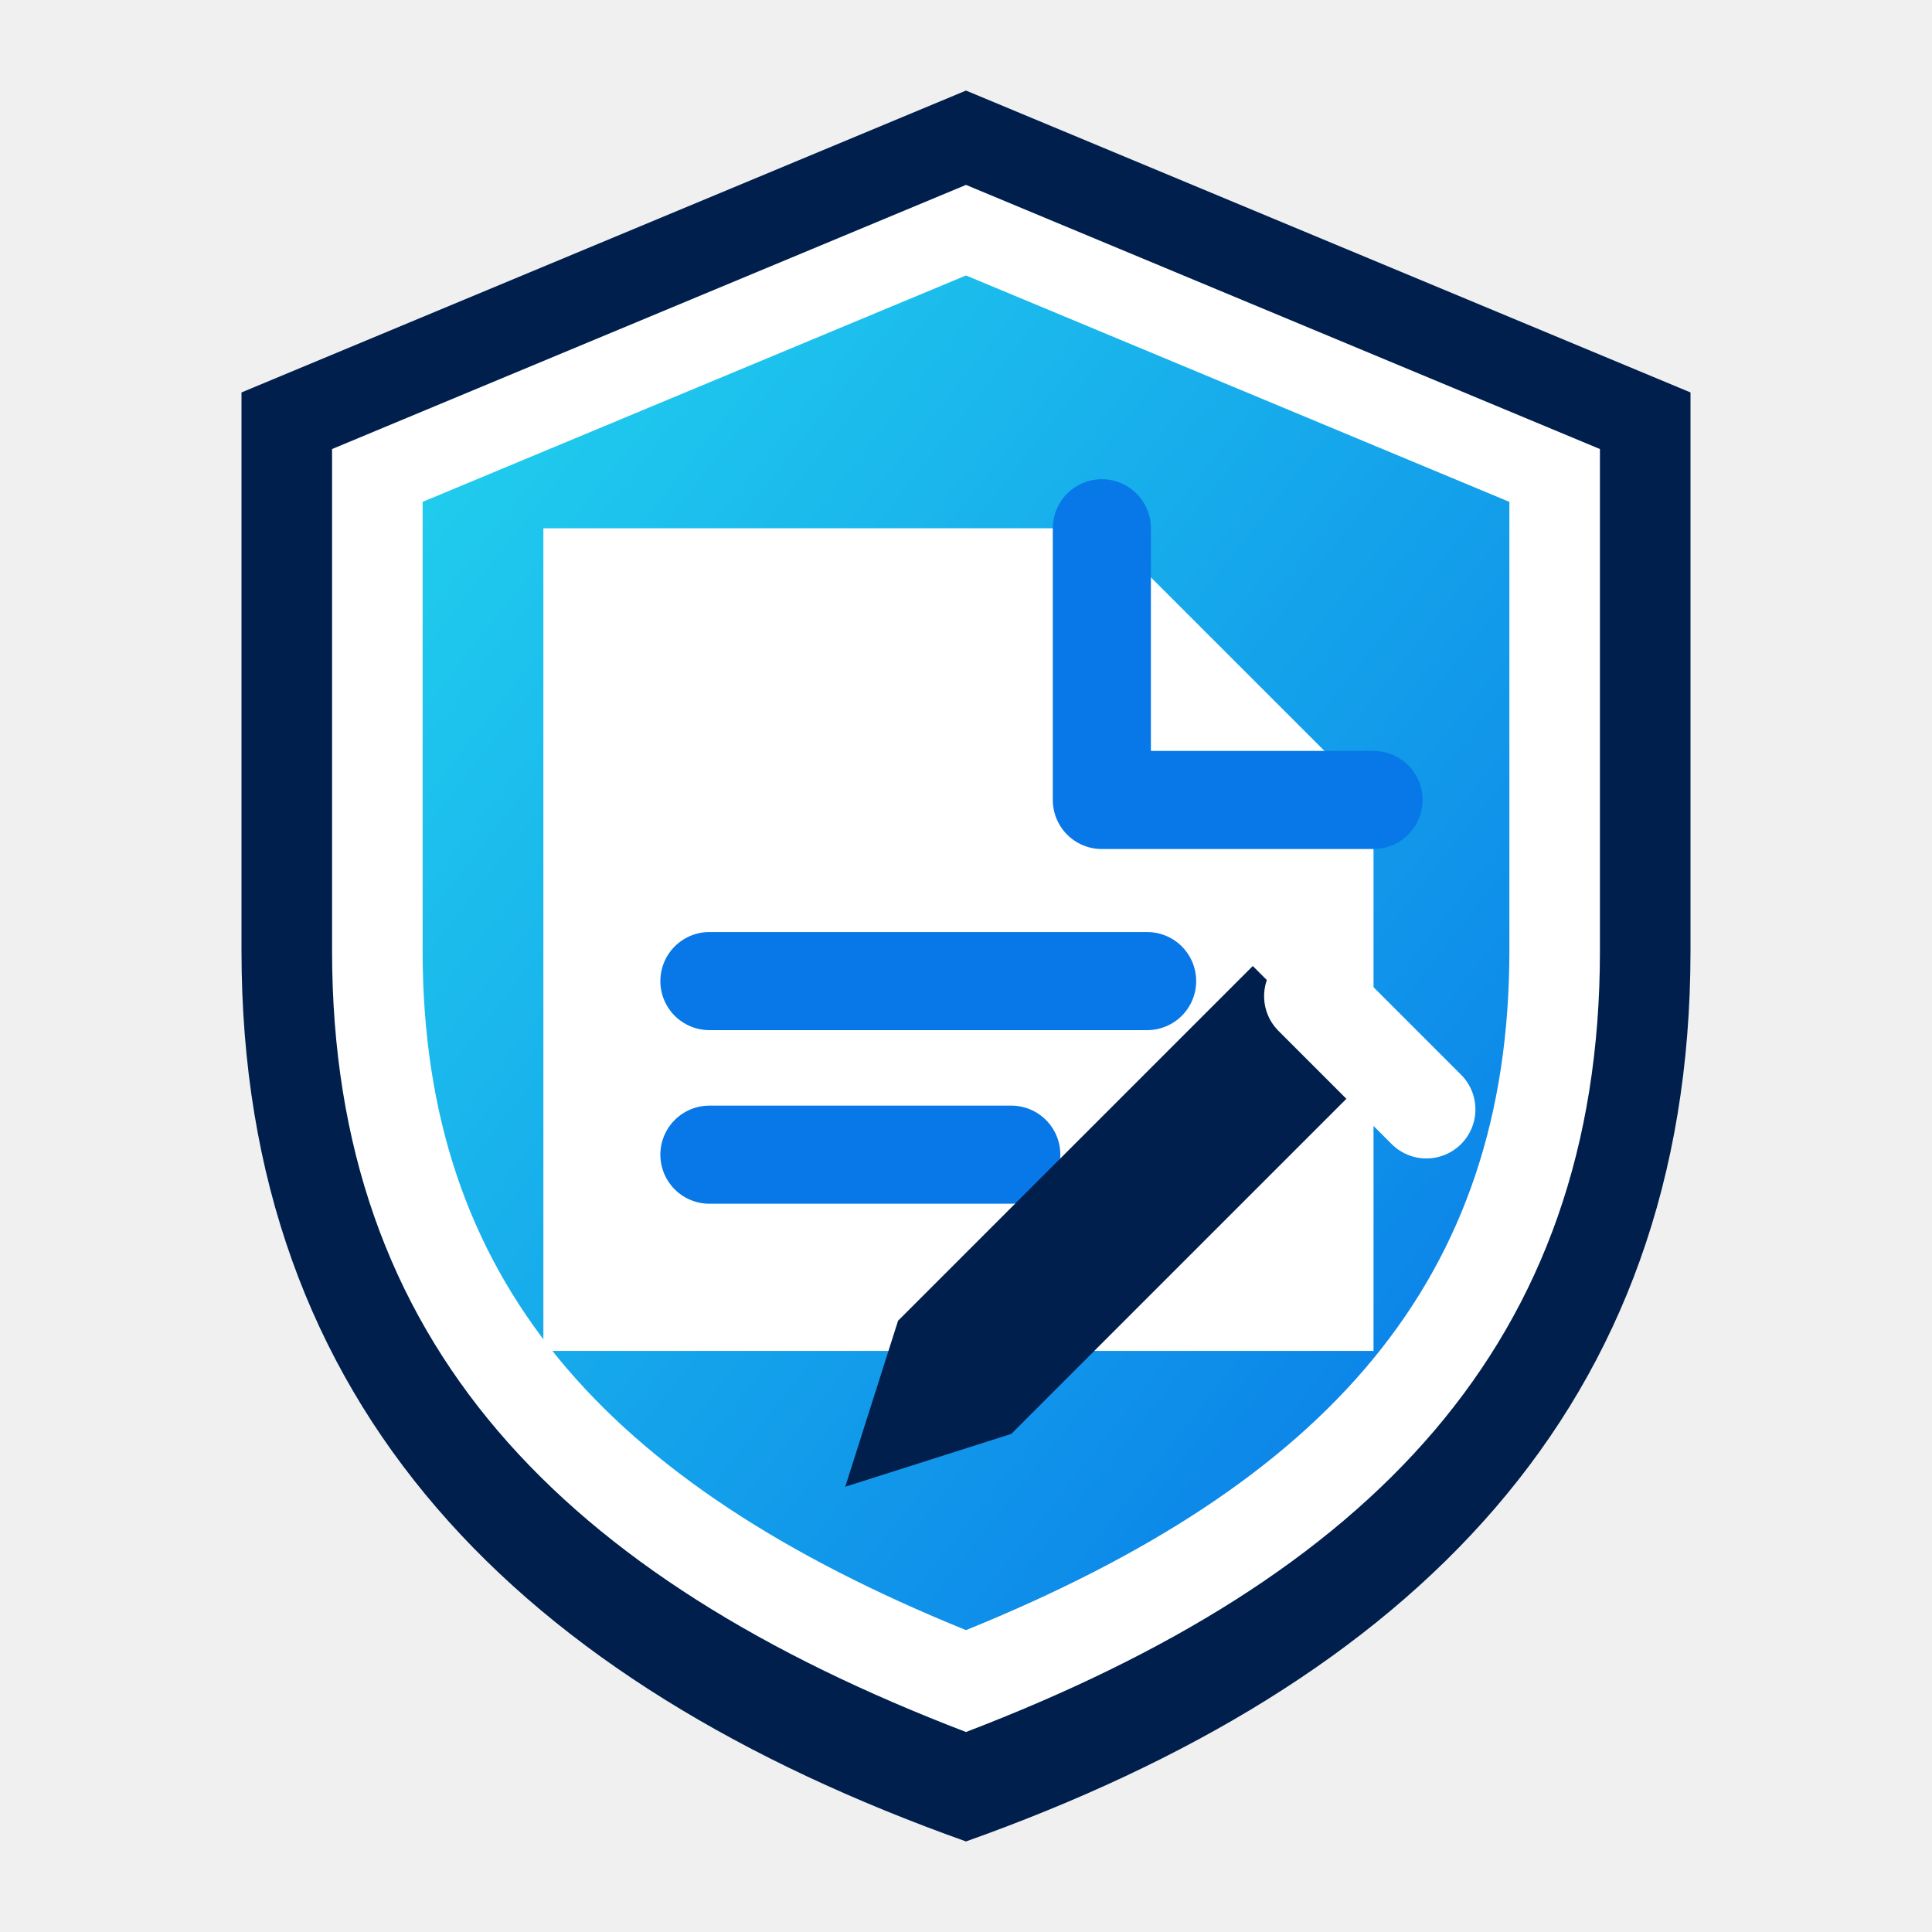
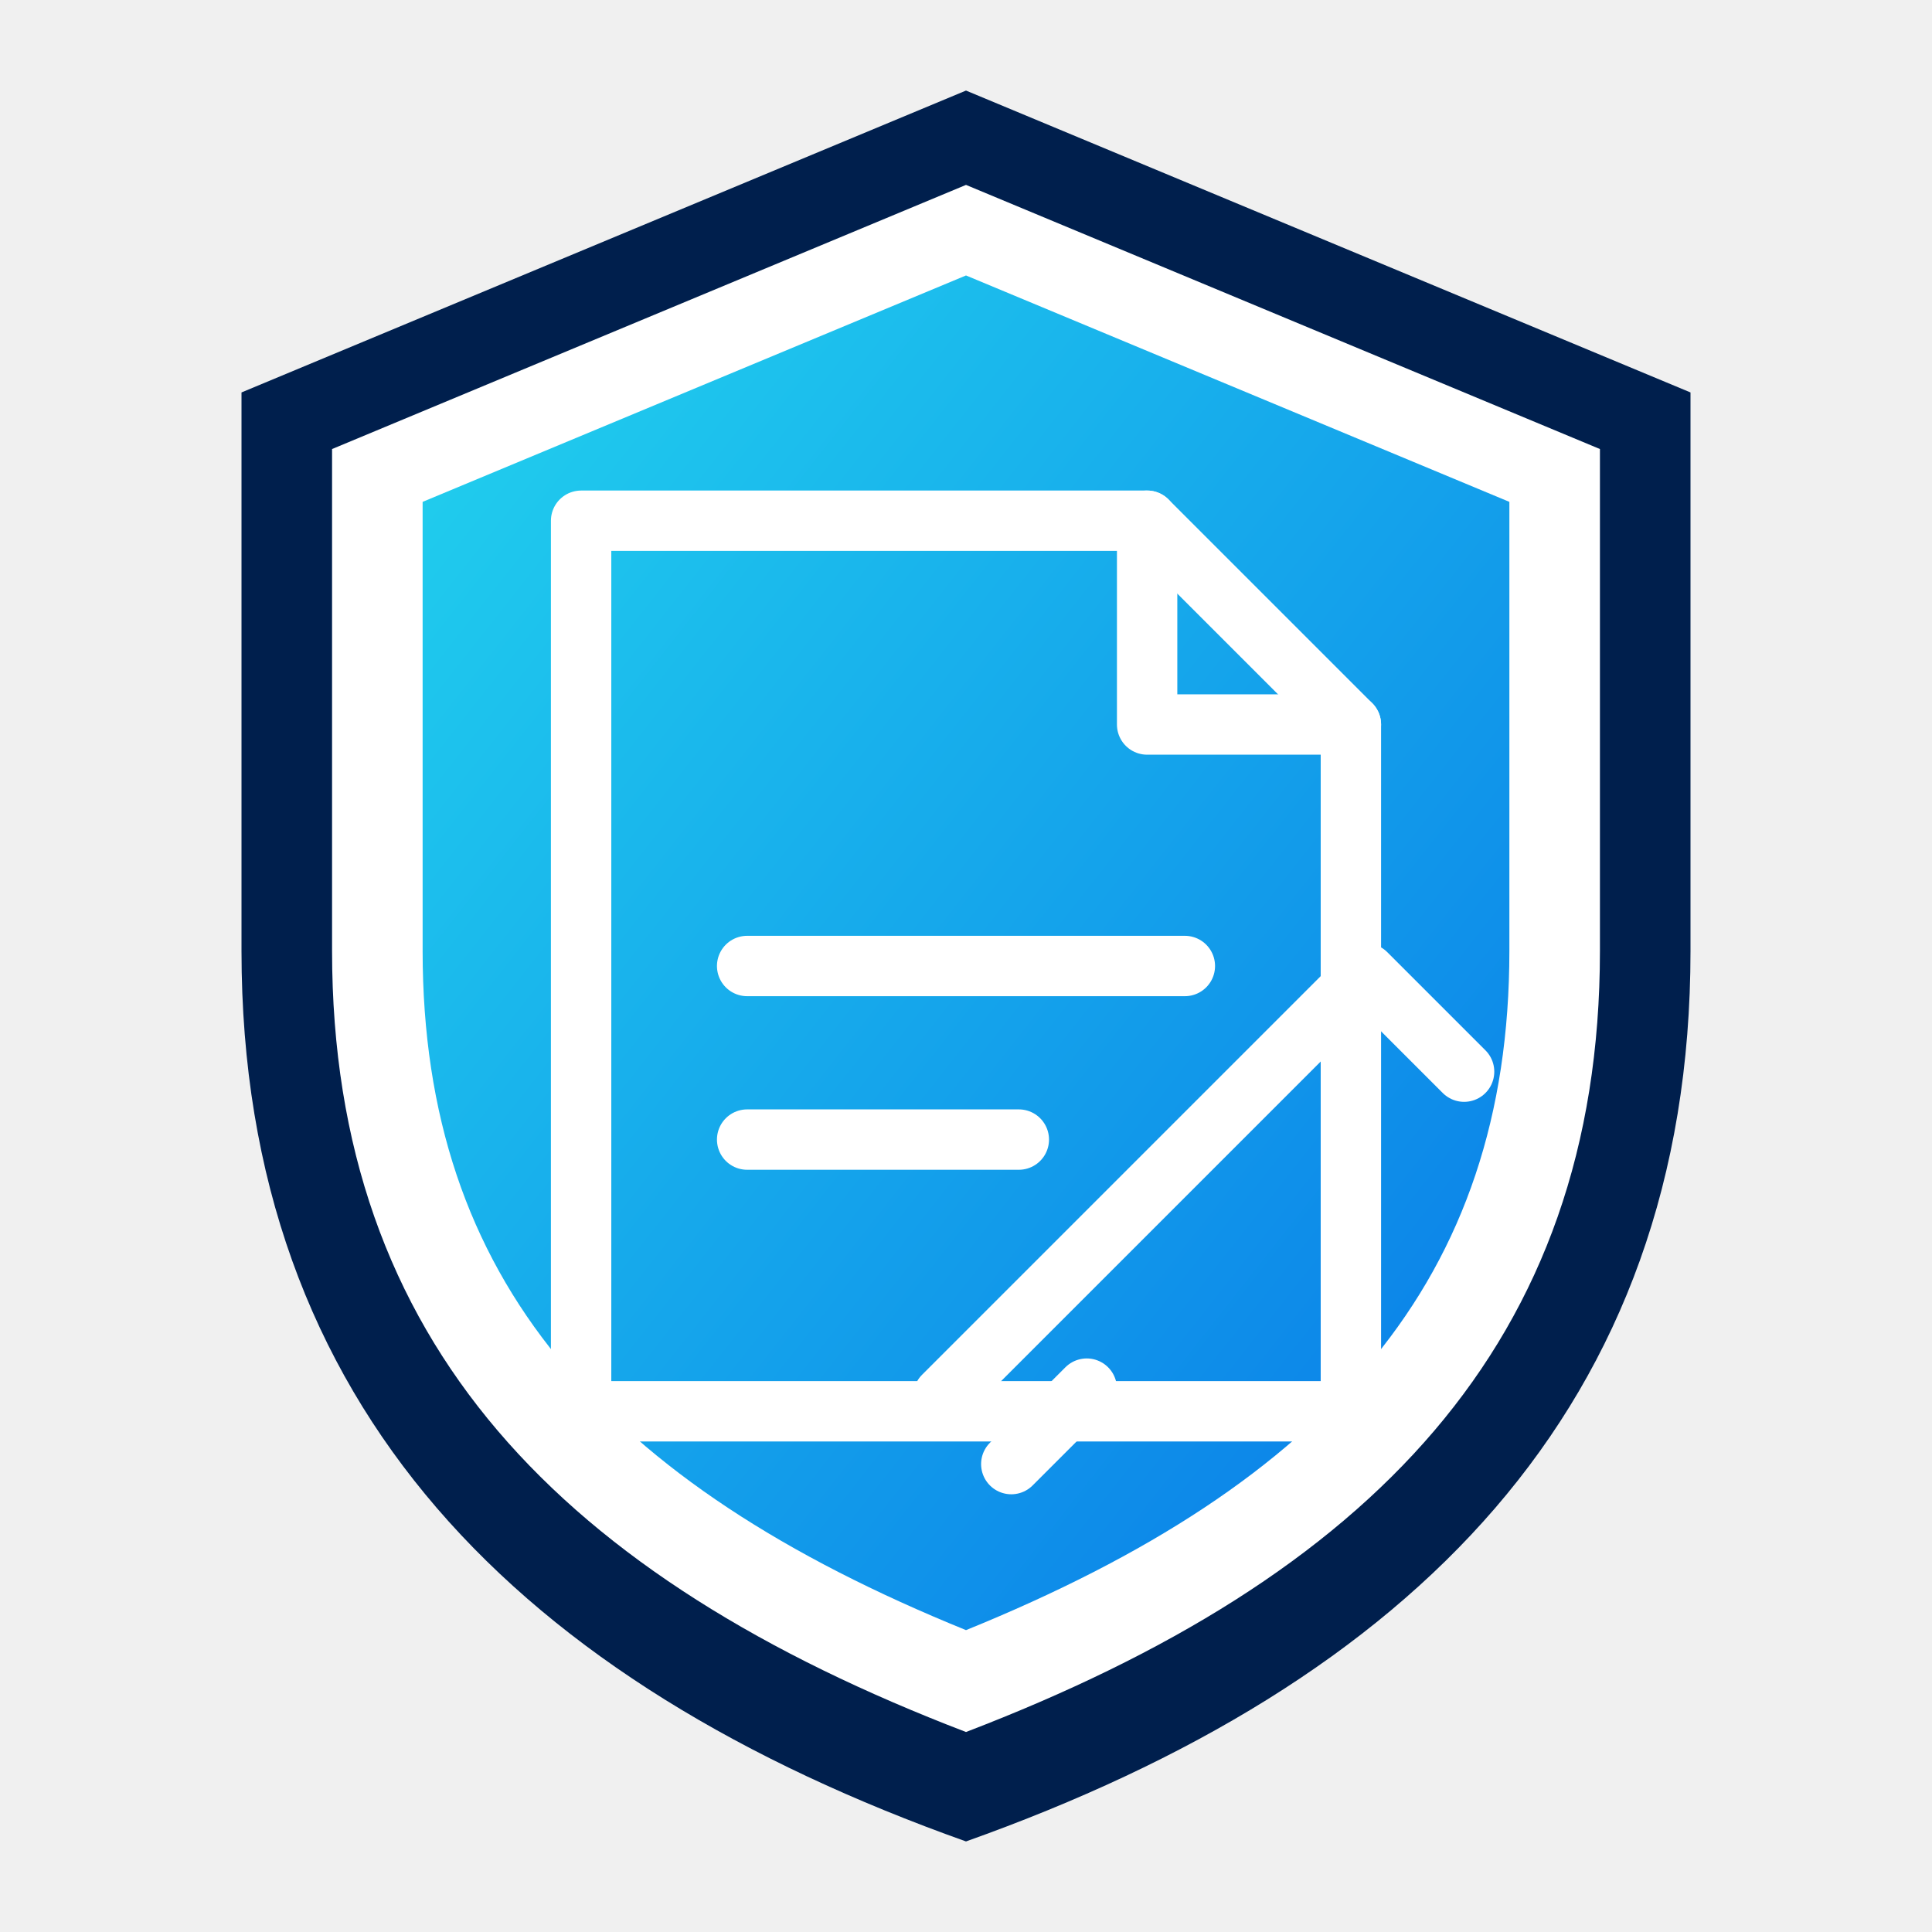
<svg xmlns="http://www.w3.org/2000/svg" viewBox="0 0 512 512">
  <defs>
    <linearGradient id="core" x1="0" y1="0" x2="1" y2="1">
      <stop offset="0" stop-color="#22d3ee" />
      <stop offset="1" stop-color="#0878e8" />
    </linearGradient>
  </defs>
  <path d="M256 24 448 104v148c0 121-74 194-192 236C138 446 64 373 64 252V104Z" fill="#001f4d" />
  <path d="M256 49 424 119v133c0 104-61 166-168 207-107-41-168-103-168-207V119Z" fill="#fff" />
  <path d="M256 73 400 133v119c0 87-48 141-144 180-96-39-144-93-144-180V133Z" fill="url(#core)" />
-   <g fill="none" stroke="#fff" stroke-linecap="round" stroke-linejoin="round" stroke-width="26">
-     <path d="M144 140h148l72 72v146H144Z" fill="#fff" stroke="none" />
-     <path d="M292 140v72h72M188 260h116m-116 46h80" stroke="#0878e8" />
-     <path d="m238 350 94-94 30 30-94 94-44 14Z" fill="#001f4d" stroke="none" />
-     <path d="m348 264 30 30" stroke="#fff" />
+   <g fill="none" stroke="#fff" stroke-linecap="round" stroke-linejoin="round" stroke-width="16">
+     <path d="M154 138h150l54 54v182H154Z" />
+     <path d="M304 138v54h54M198 256h116m-116 46h72M250 370l112-112m-94 130 20-20m74-110 26 26" />
  </g>
</svg>
